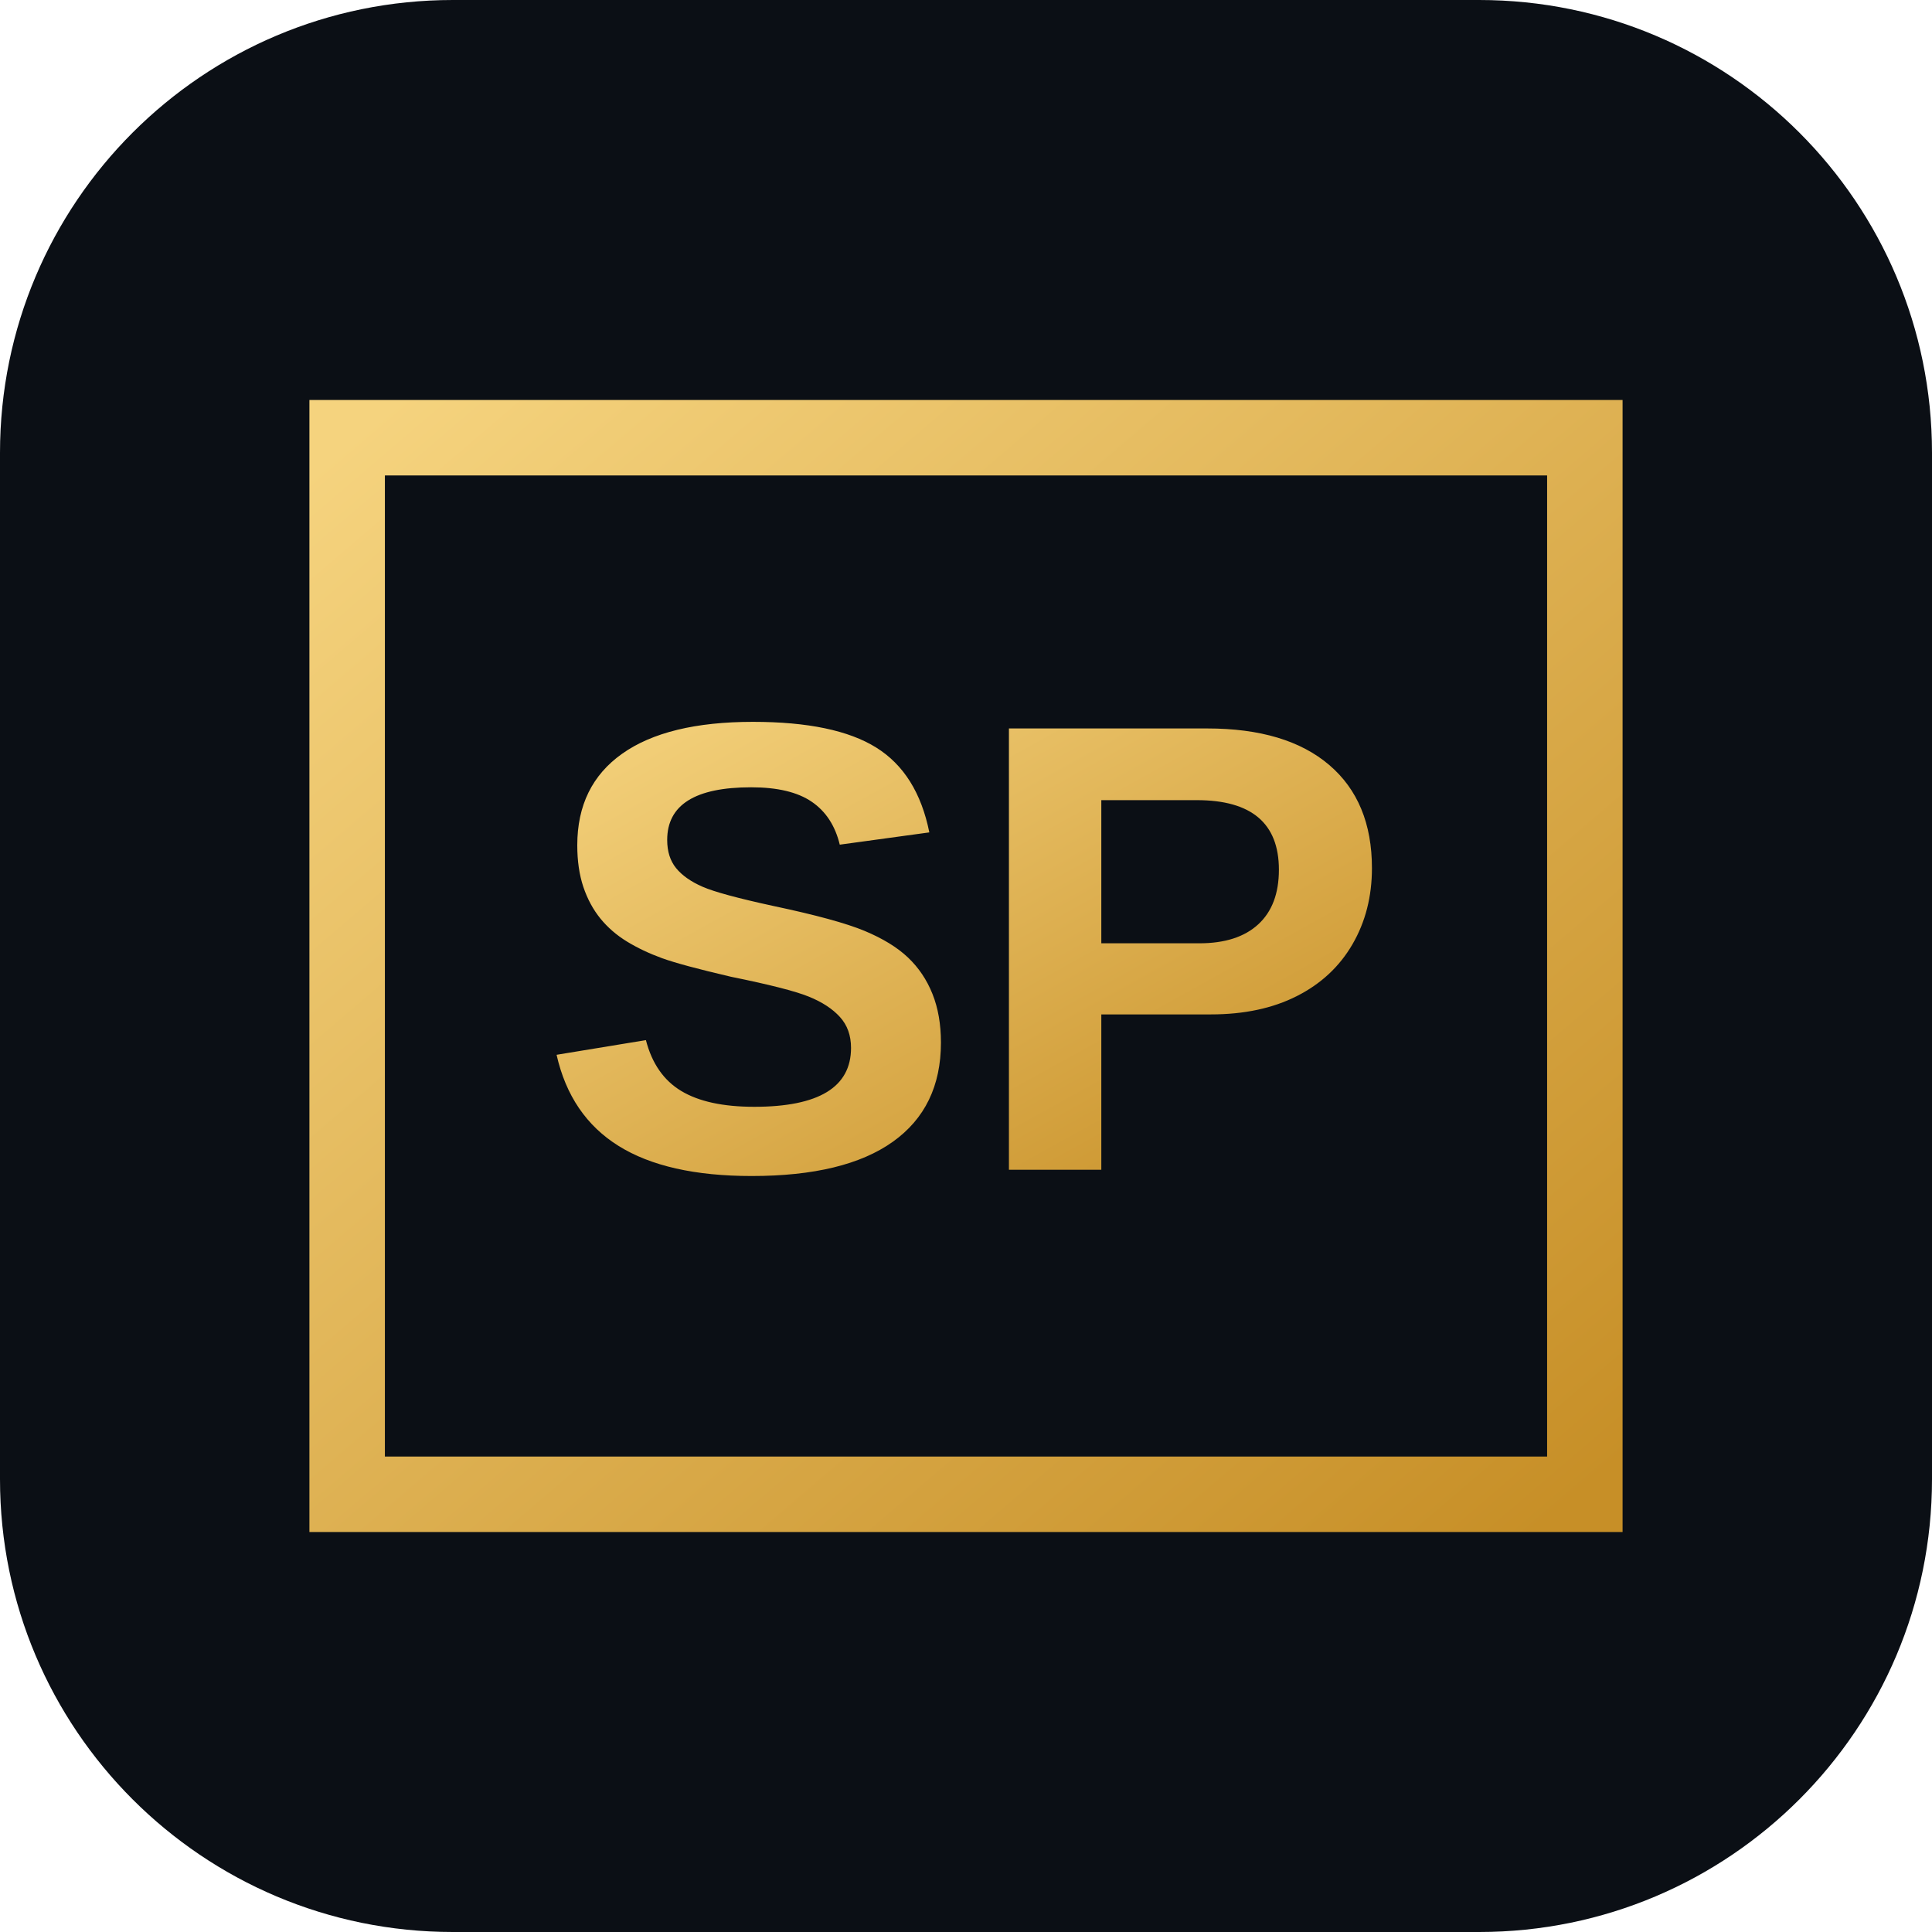
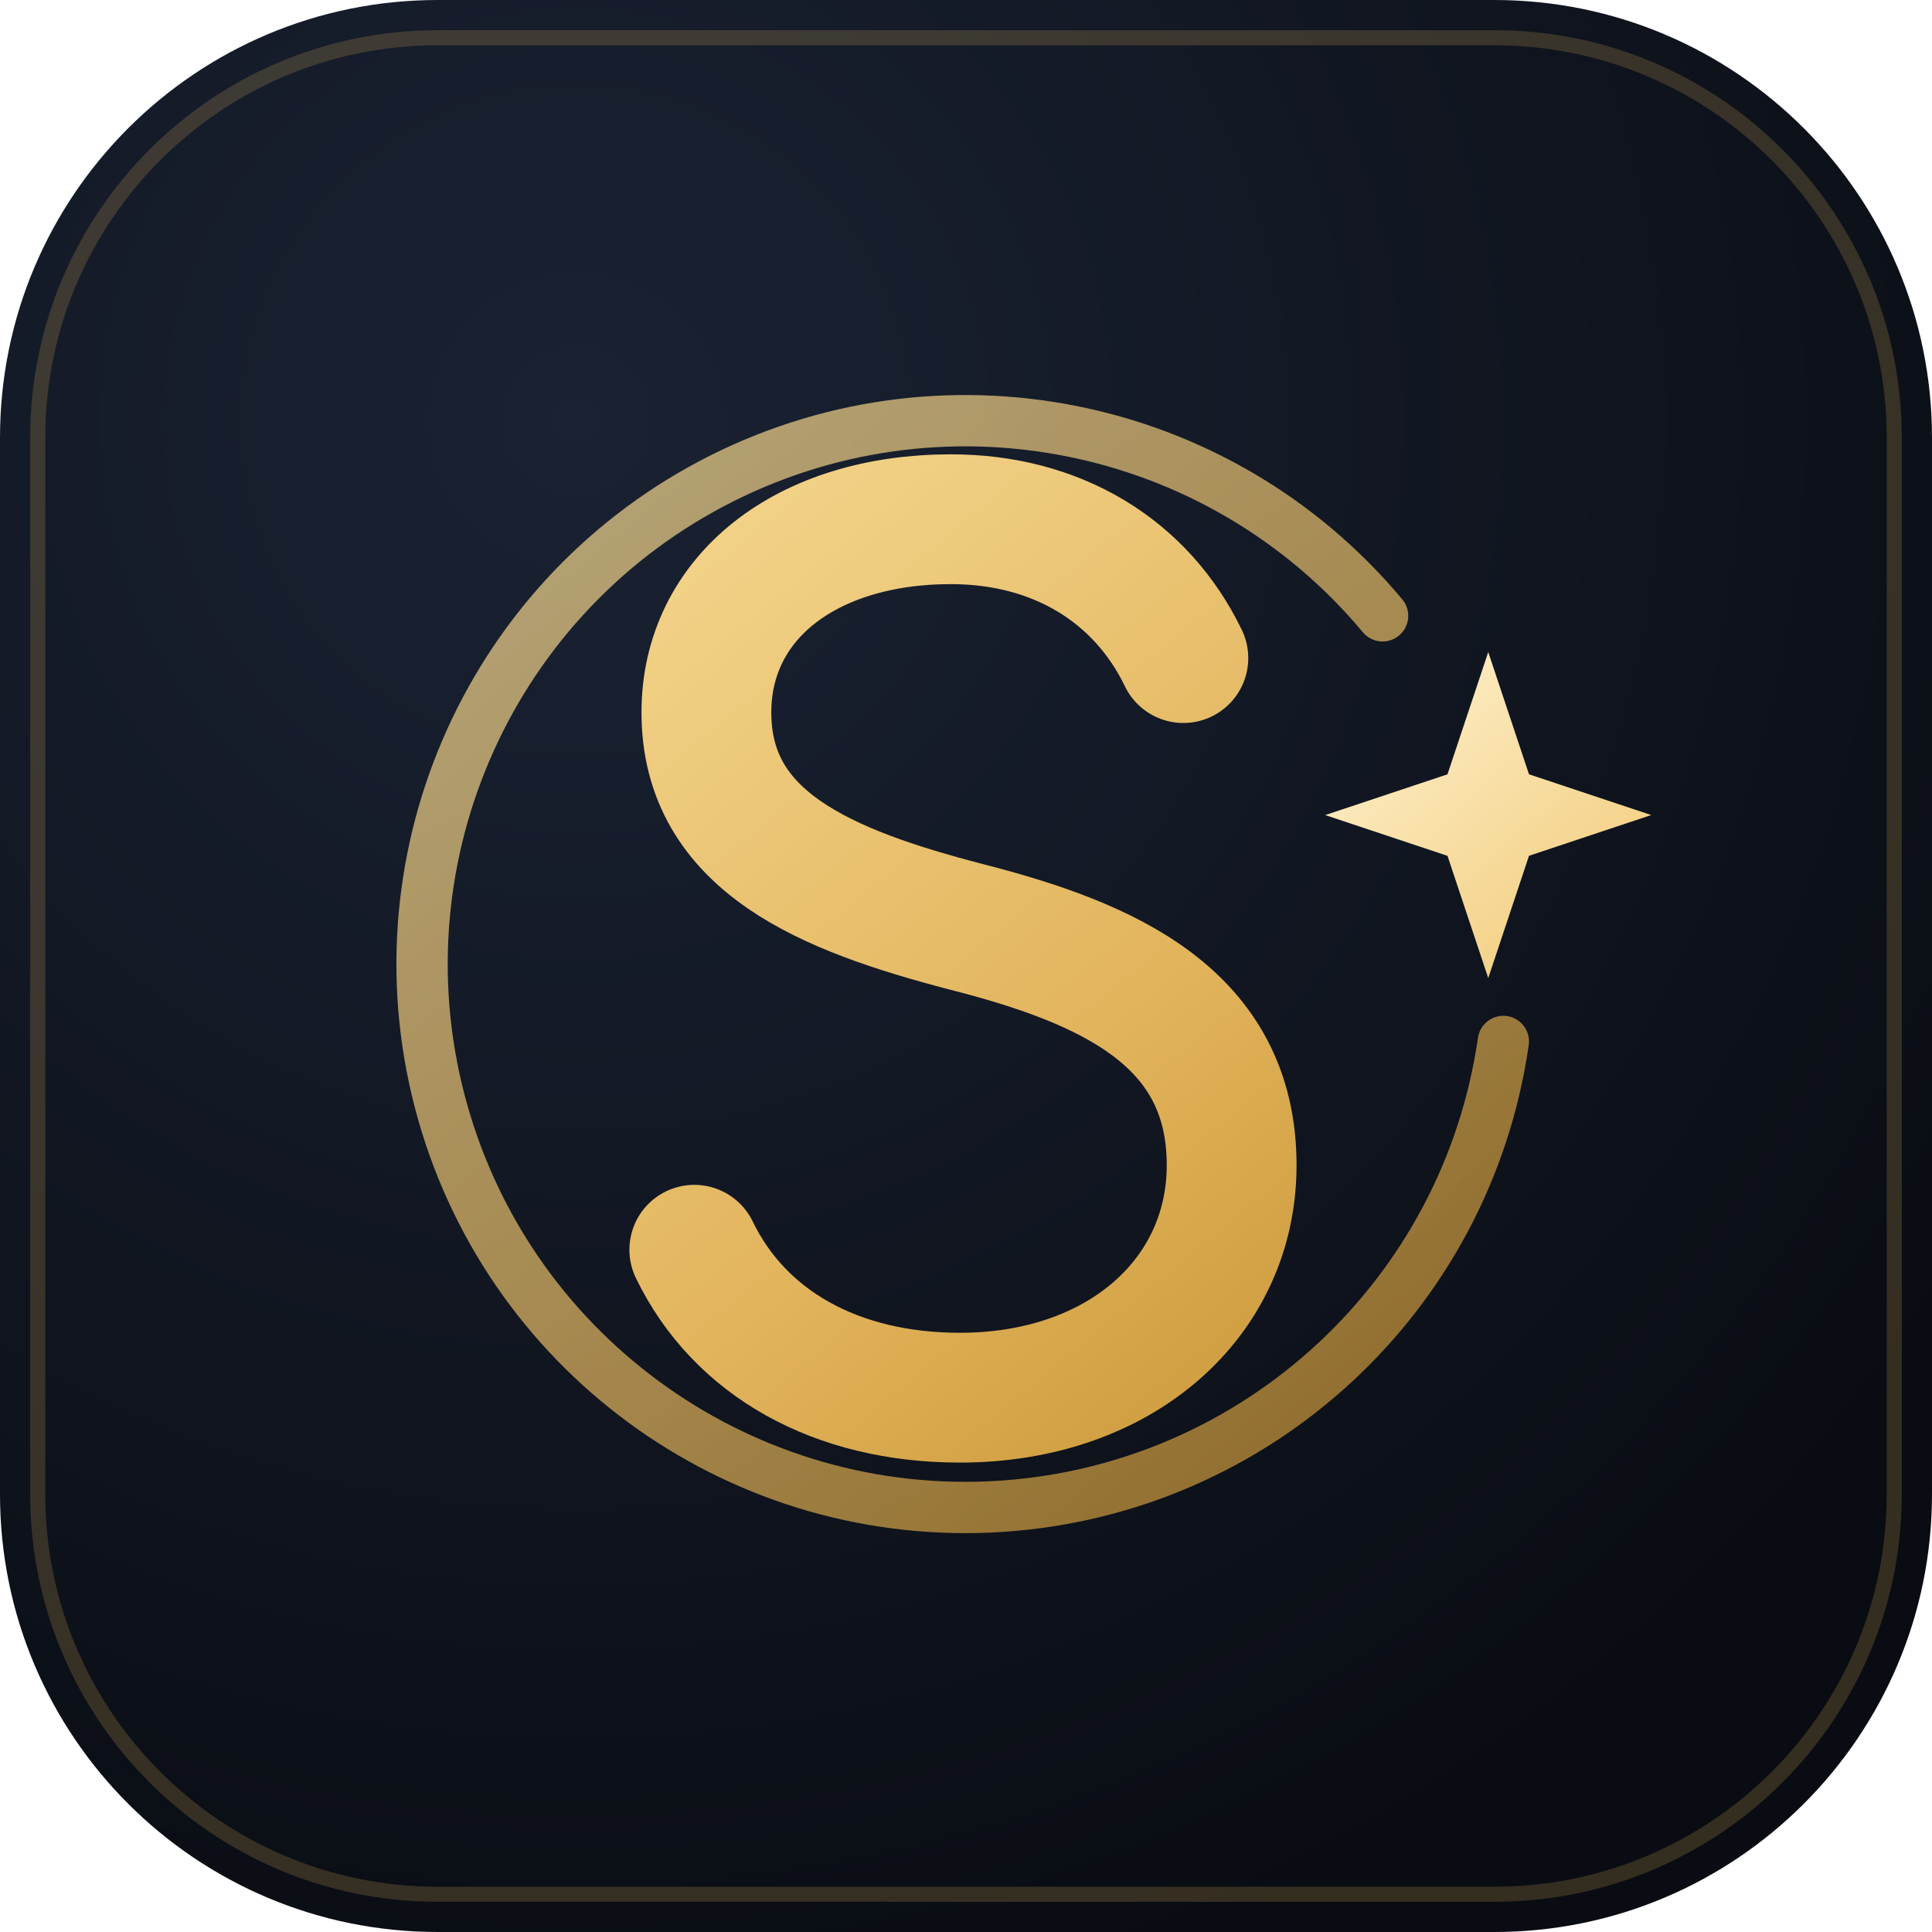
- <svg xmlns="http://www.w3.org/2000/svg" viewBox="0 0 512 512">
+ <svg xmlns="http://www.w3.org/2000/svg" viewBox="0 0 512 512" role="img" aria-label="Super Pro AI Office Manager">
  <defs>
-     <linearGradient id="g" x1="0" x2="1" y1="0" y2="1">
-       <stop stop-color="#f5d37e" />
-       <stop offset="1" stop-color="#c78f27" />
+     <linearGradient id="spg" x1="14" y1="10" x2="52" y2="56" gradientUnits="userSpaceOnUse">
+       <stop offset="0" stop-color="#fbe3a1" />
+       <stop offset=".55" stop-color="#e2b45c" />
+       <stop offset="1" stop-color="#b9821f" />
    </linearGradient>
+     <linearGradient id="spg2" x1="44" y1="21" x2="55" y2="33" gradientUnits="userSpaceOnUse">
+       <stop offset="0" stop-color="#fff4d6" />
+       <stop offset="1" stop-color="#f0c66e" />
+     </linearGradient>
+     <radialGradient id="spbg" cx="30%" cy="22%" r="85%">
+       <stop offset="0" stop-color="#1a2233" />
+       <stop offset="1" stop-color="#090c12" />
+     </radialGradient>
  </defs>
-   <rect width="512" height="512" rx="120" fill="#0b0f15" />
-   <path d="M92 116h328v280H92z" fill="none" stroke="url(#g)" stroke-width="20" rx="34" />
-   <text x="256" y="310" text-anchor="middle" font-family="Arial,sans-serif" font-size="170" font-weight="800" fill="url(#g)">SP</text>
+   <rect width="512" height="512" rx="116" fill="url(#spbg)" />
+   <rect x="10" y="10" width="492" height="492" rx="106" fill="none" stroke="#e2b45c" stroke-opacity=".2" stroke-width="4" />
+   <g transform="scale(8)">
+     <path d="M45.8 20.4A18 18 0 1 0 49.8 34.5" fill="none" stroke="url(#spg)" stroke-width="1.7" stroke-linecap="round" opacity=".7" />
+     <path d="M39.2 21.8C37.8 18.9 35 17.2 31.5 17.2C26.7 17.2 23.4 19.8 23.4 23.6C23.4 27.9 27.4 29.5 32 30.7C36.7 31.9 40.8 33.7 40.8 38.6C40.8 43 37.1 46.3 31.8 46.3C27.7 46.3 24.5 44.5 23 41.4" fill="none" stroke="url(#spg)" stroke-width="4.3" stroke-linecap="round" stroke-linejoin="round" />
+     <path d="M49.3 21.6l1.35 4.05 4.05 1.35-4.05 1.35-1.35 4.05-1.35-4.05-4.05-1.35 4.05-1.35z" fill="url(#spg2)" />
+   </g>
</svg>
